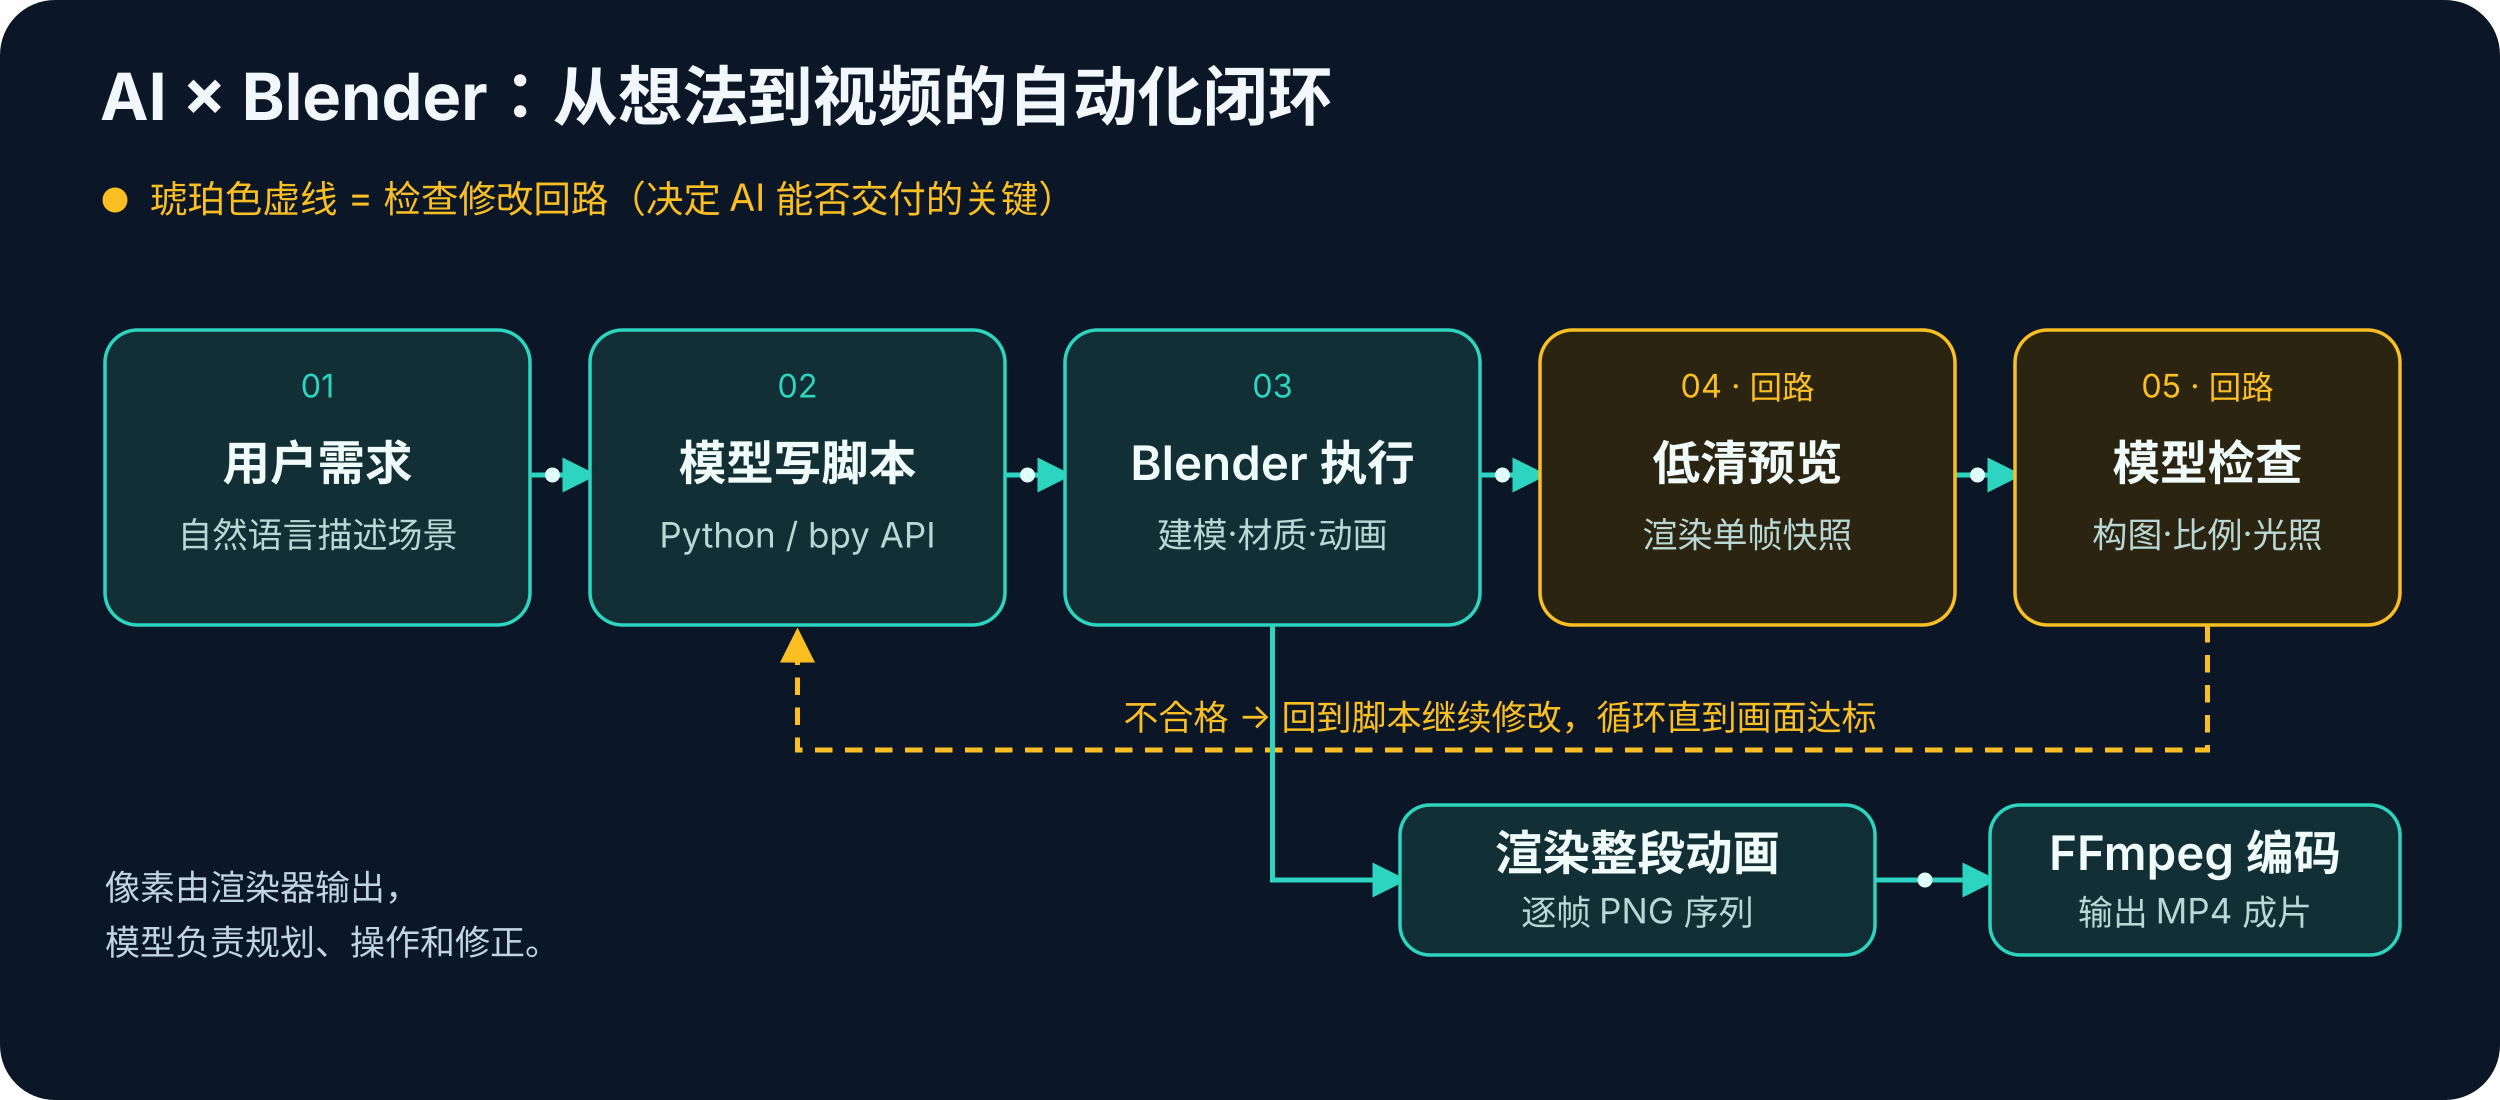
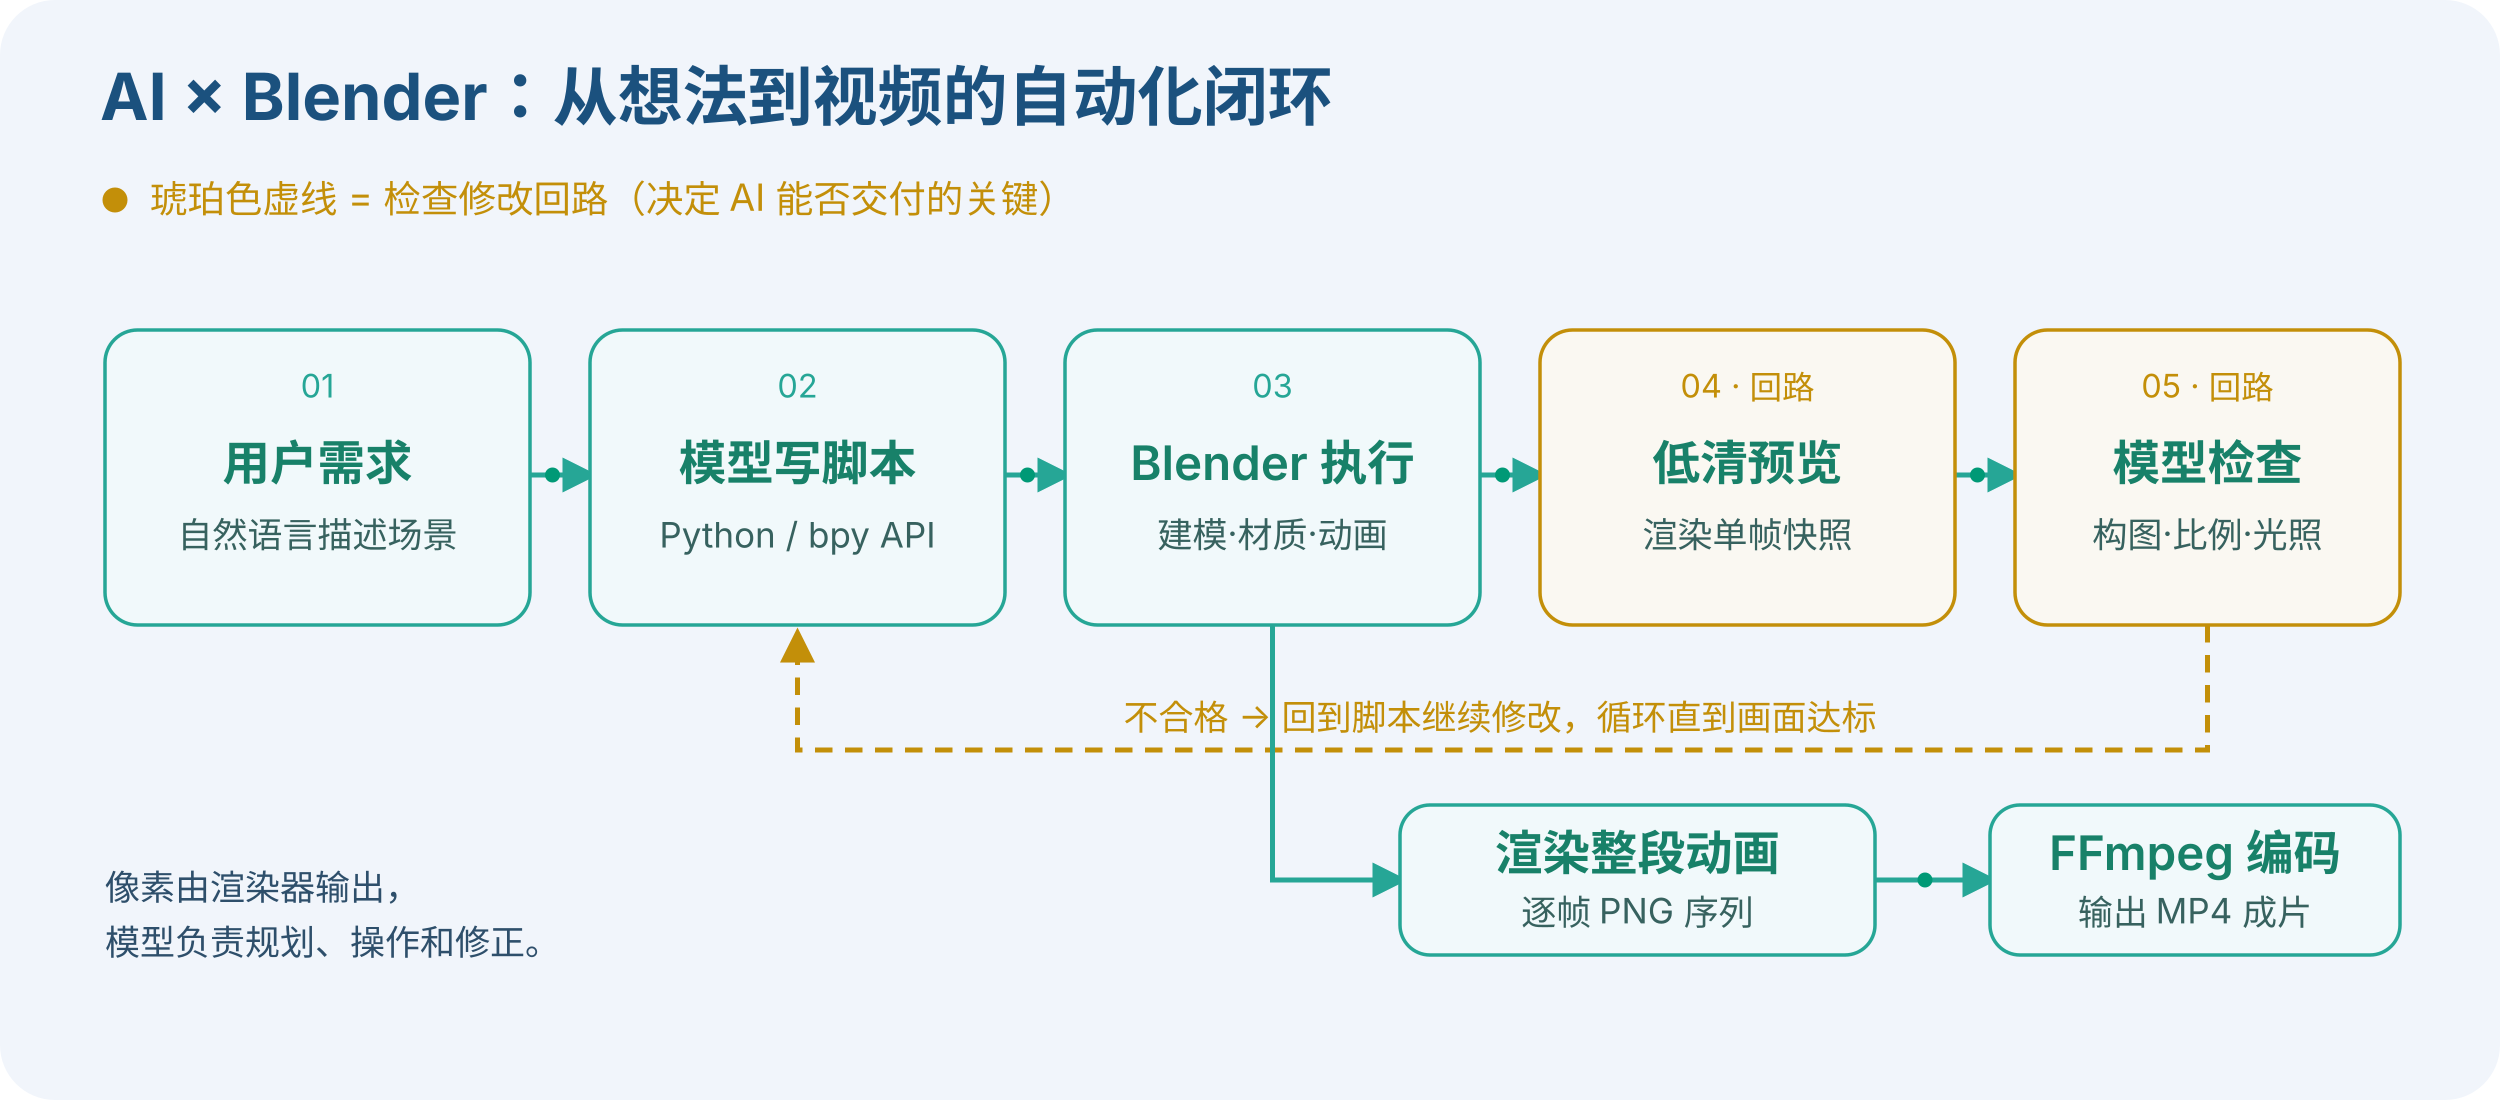
<svg xmlns="http://www.w3.org/2000/svg" width="1000" height="440" viewBox="0 0 1000 440" role="img" aria-labelledby="title description">
  <defs>
    <marker id="arrowTeal" markerWidth="7" markerHeight="7" refX="5.5" refY="3.5" orient="auto">
-       <path d="M0 0 L7 3.5 L0 7 Z" fill="#2dd4bf" />
+       <path d="M0 0 L7 3.5 L0 7 Z" fill="#26a696" />
    </marker>
    <marker id="arrowAmber" markerWidth="7" markerHeight="7" refX="5.5" refY="3.5" orient="auto">
-       <path d="M0 0 L7 3.5 L0 7 Z" fill="#fbbf24" />
+       <path d="M0 0 L7 3.5 L0 7 Z" fill="#c38f09" />
    </marker>
  </defs>
  <style>
    text { font-family: -apple-system, BlinkMacSystemFont, "PingFang SC", "Microsoft YaHei", sans-serif; }
-     .card { fill: #112f35; stroke: #2dd4bf; stroke-width: 1.4; }
-     .cardLoop { fill: #2b2410; stroke: #fbbf24; stroke-width: 1.4; }
-     .label { fill: #effcf9; font-size: 19px; font-weight: 600; text-anchor: middle; }
-     .detail { fill: #b8d7d5; font-size: 14px; text-anchor: middle; }
-     .step { fill: #2dd4bf; font-size: 13px; text-anchor: middle; }
-     .stepLoop { fill: #fbbf24; font-size: 13px; text-anchor: middle; }
-     .flow { fill: none; stroke: #2dd4bf; stroke-width: 2; marker-end: url(#arrowTeal); }
-     .loopFlow { fill: none; stroke: #fbbf24; stroke-width: 2; stroke-dasharray: 7 5; marker-end: url(#arrowAmber); animation: dashmove 1.4s linear infinite; }
-     .particle { fill: #e0fff8; }
+     .card { fill: #f1f9fb; stroke: #26a696; stroke-width: 1.4; }
+     .cardLoop { fill: #faf8f2; stroke: #c38f09; stroke-width: 1.4; }
+     .label { fill: #188169; font-size: 19px; font-weight: 600; text-anchor: middle; }
+     .detail { fill: #37625f; font-size: 14px; text-anchor: middle; }
+     .step { fill: #26a696; font-size: 13px; text-anchor: middle; }
+     .stepLoop { fill: #c38f09; font-size: 13px; text-anchor: middle; }
+     .flow { fill: none; stroke: #26a696; stroke-width: 2; marker-end: url(#arrowTeal); }
+     .loopFlow { fill: none; stroke: #c38f09; stroke-width: 2; stroke-dasharray: 7 5; marker-end: url(#arrowAmber); animation: dashmove 1.4s linear infinite; }
+     .particle { fill: #009976; }
    .pulse { animation: breathe 3s ease-in-out infinite; }
    @keyframes breathe { 0%, 100% { opacity: .45; } 50% { opacity: 1; } }
    @keyframes dashmove { to { stroke-dashoffset: -24; } }
    @media (prefers-reduced-motion: reduce) { .pulse, .loopFlow { animation: none; } .particle { display: none; } }
  </style>
-   <rect width="1000" height="440" rx="22" fill="#0b1727" />
-   <text x="40" y="48" fill="#f1f7fc" font-size="26" font-weight="650">AI × Blender：从想法到视频的自动化闭环</text>
-   <circle class="pulse" cx="46" cy="80" r="5" fill="#fbbf24" />
-   <text x="60" y="85" fill="#fbbf24" font-size="15">琥珀色虚线 = 检查修改回路（决定 AI 能否交付的关键）</text>
+   <rect width="1000" height="440" rx="22" fill="#f1f5fb" />
+   <text x="40" y="48" fill="#1b517e" font-size="26" font-weight="650">AI × Blender：从想法到视频的自动化闭环</text>
+   <circle class="pulse" cx="46" cy="80" r="5" fill="#c38f09" />
+   <text x="60" y="85" fill="#c38f09" font-size="15">琥珀色虚线 = 检查修改回路（决定 AI 能否交付的关键）</text>
  <path class="flow" d="M212 190 H236" />
  <path class="flow" d="M402 190 H426" />
  <path class="flow" d="M592 190 H616" />
  <path class="flow" d="M782 190 H806" />
  <circle class="particle" cx="221" cy="190" r="3">
    <animateMotion path="M-9 0 H15" dur="1.6s" repeatCount="indefinite" />
  </circle>
  <circle class="particle" cx="411" cy="190" r="3">
    <animateMotion path="M-9 0 H15" dur="1.6s" begin="0.3s" repeatCount="indefinite" />
  </circle>
  <circle class="particle" cx="601" cy="190" r="3">
    <animateMotion path="M-9 0 H15" dur="1.6s" begin="0.6s" repeatCount="indefinite" />
  </circle>
  <circle class="particle" cx="791" cy="190" r="3">
    <animateMotion path="M-9 0 H15" dur="1.6s" begin="0.9s" repeatCount="indefinite" />
  </circle>
  <rect class="card" x="42" y="132" width="170" height="118" rx="13" />
  <text class="step" x="127" y="159">01</text>
  <text class="label" x="127" y="192">用户需求</text>
  <text class="detail" x="127" y="219">自然语言描述场景</text>
  <rect class="card" x="236" y="132" width="166" height="118" rx="13" />
  <text class="step" x="319" y="159">02</text>
  <text class="label" x="319" y="192">模型写脚本</text>
  <text class="detail" x="319" y="219">Python / bpy API</text>
  <rect class="card" x="426" y="132" width="166" height="118" rx="13" />
  <text class="step" x="509" y="159">03</text>
  <text class="label" x="509" y="192">Blender 执行</text>
  <text class="detail" x="509" y="219">建模·材质·动画</text>
  <rect class="cardLoop" x="616" y="132" width="166" height="118" rx="13" />
  <text class="stepLoop" x="699" y="159">04 · 回路</text>
  <text class="label" x="699" y="192">低清预览</text>
  <text class="detail" x="699" y="219">渲染单帧快照</text>
  <rect class="cardLoop" x="806" y="132" width="154" height="118" rx="13" />
  <text class="stepLoop" x="883" y="159">05 · 回路</text>
  <text class="label" x="883" y="192">模型检查</text>
  <text class="detail" x="883" y="219">构图·比例·光照</text>
  <path class="loopFlow" d="M883 250 V300 H319 V254" />
-   <text x="600" y="292" fill="#fbbf24" font-size="14" text-anchor="middle">不合格 → 回到脚本继续修改，循环直到画面达标</text>
+   <text x="600" y="292" fill="#c38f09" font-size="14" text-anchor="middle">不合格 → 回到脚本继续修改，循环直到画面达标</text>
  <path class="flow" d="M509 250 V352 H560" />
  <rect class="card" x="560" y="322" width="190" height="60" rx="12" />
  <text class="label" x="655" y="348" font-size="16">渲染整段动画</text>
  <text class="detail" x="655" y="370">逐帧 PNG 序列</text>
  <path class="flow" d="M750 352 H796" />
  <circle class="particle" cx="770" cy="352" r="3">
    <animateMotion path="M-14 0 H26" dur="1.6s" begin="1.2s" repeatCount="indefinite" />
  </circle>
  <rect class="card" x="796" y="322" width="164" height="60" rx="12" />
  <text class="label" x="878" y="348" font-size="16">FFmpeg 编码</text>
  <text class="detail" x="878" y="370">输出 MP4 成片</text>
-   <text x="42" y="360" fill="#c1d4e4" font-size="14">像素由渲染器输出，</text>
-   <text x="42" y="382" fill="#c1d4e4" font-size="14">模型负责规划、操作和修正。</text>
+   <text x="42" y="360" fill="#2e4f6b" font-size="14">像素由渲染器输出，</text>
+   <text x="42" y="382" fill="#2e4f6b" font-size="14">模型负责规划、操作和修正。</text>
</svg>
